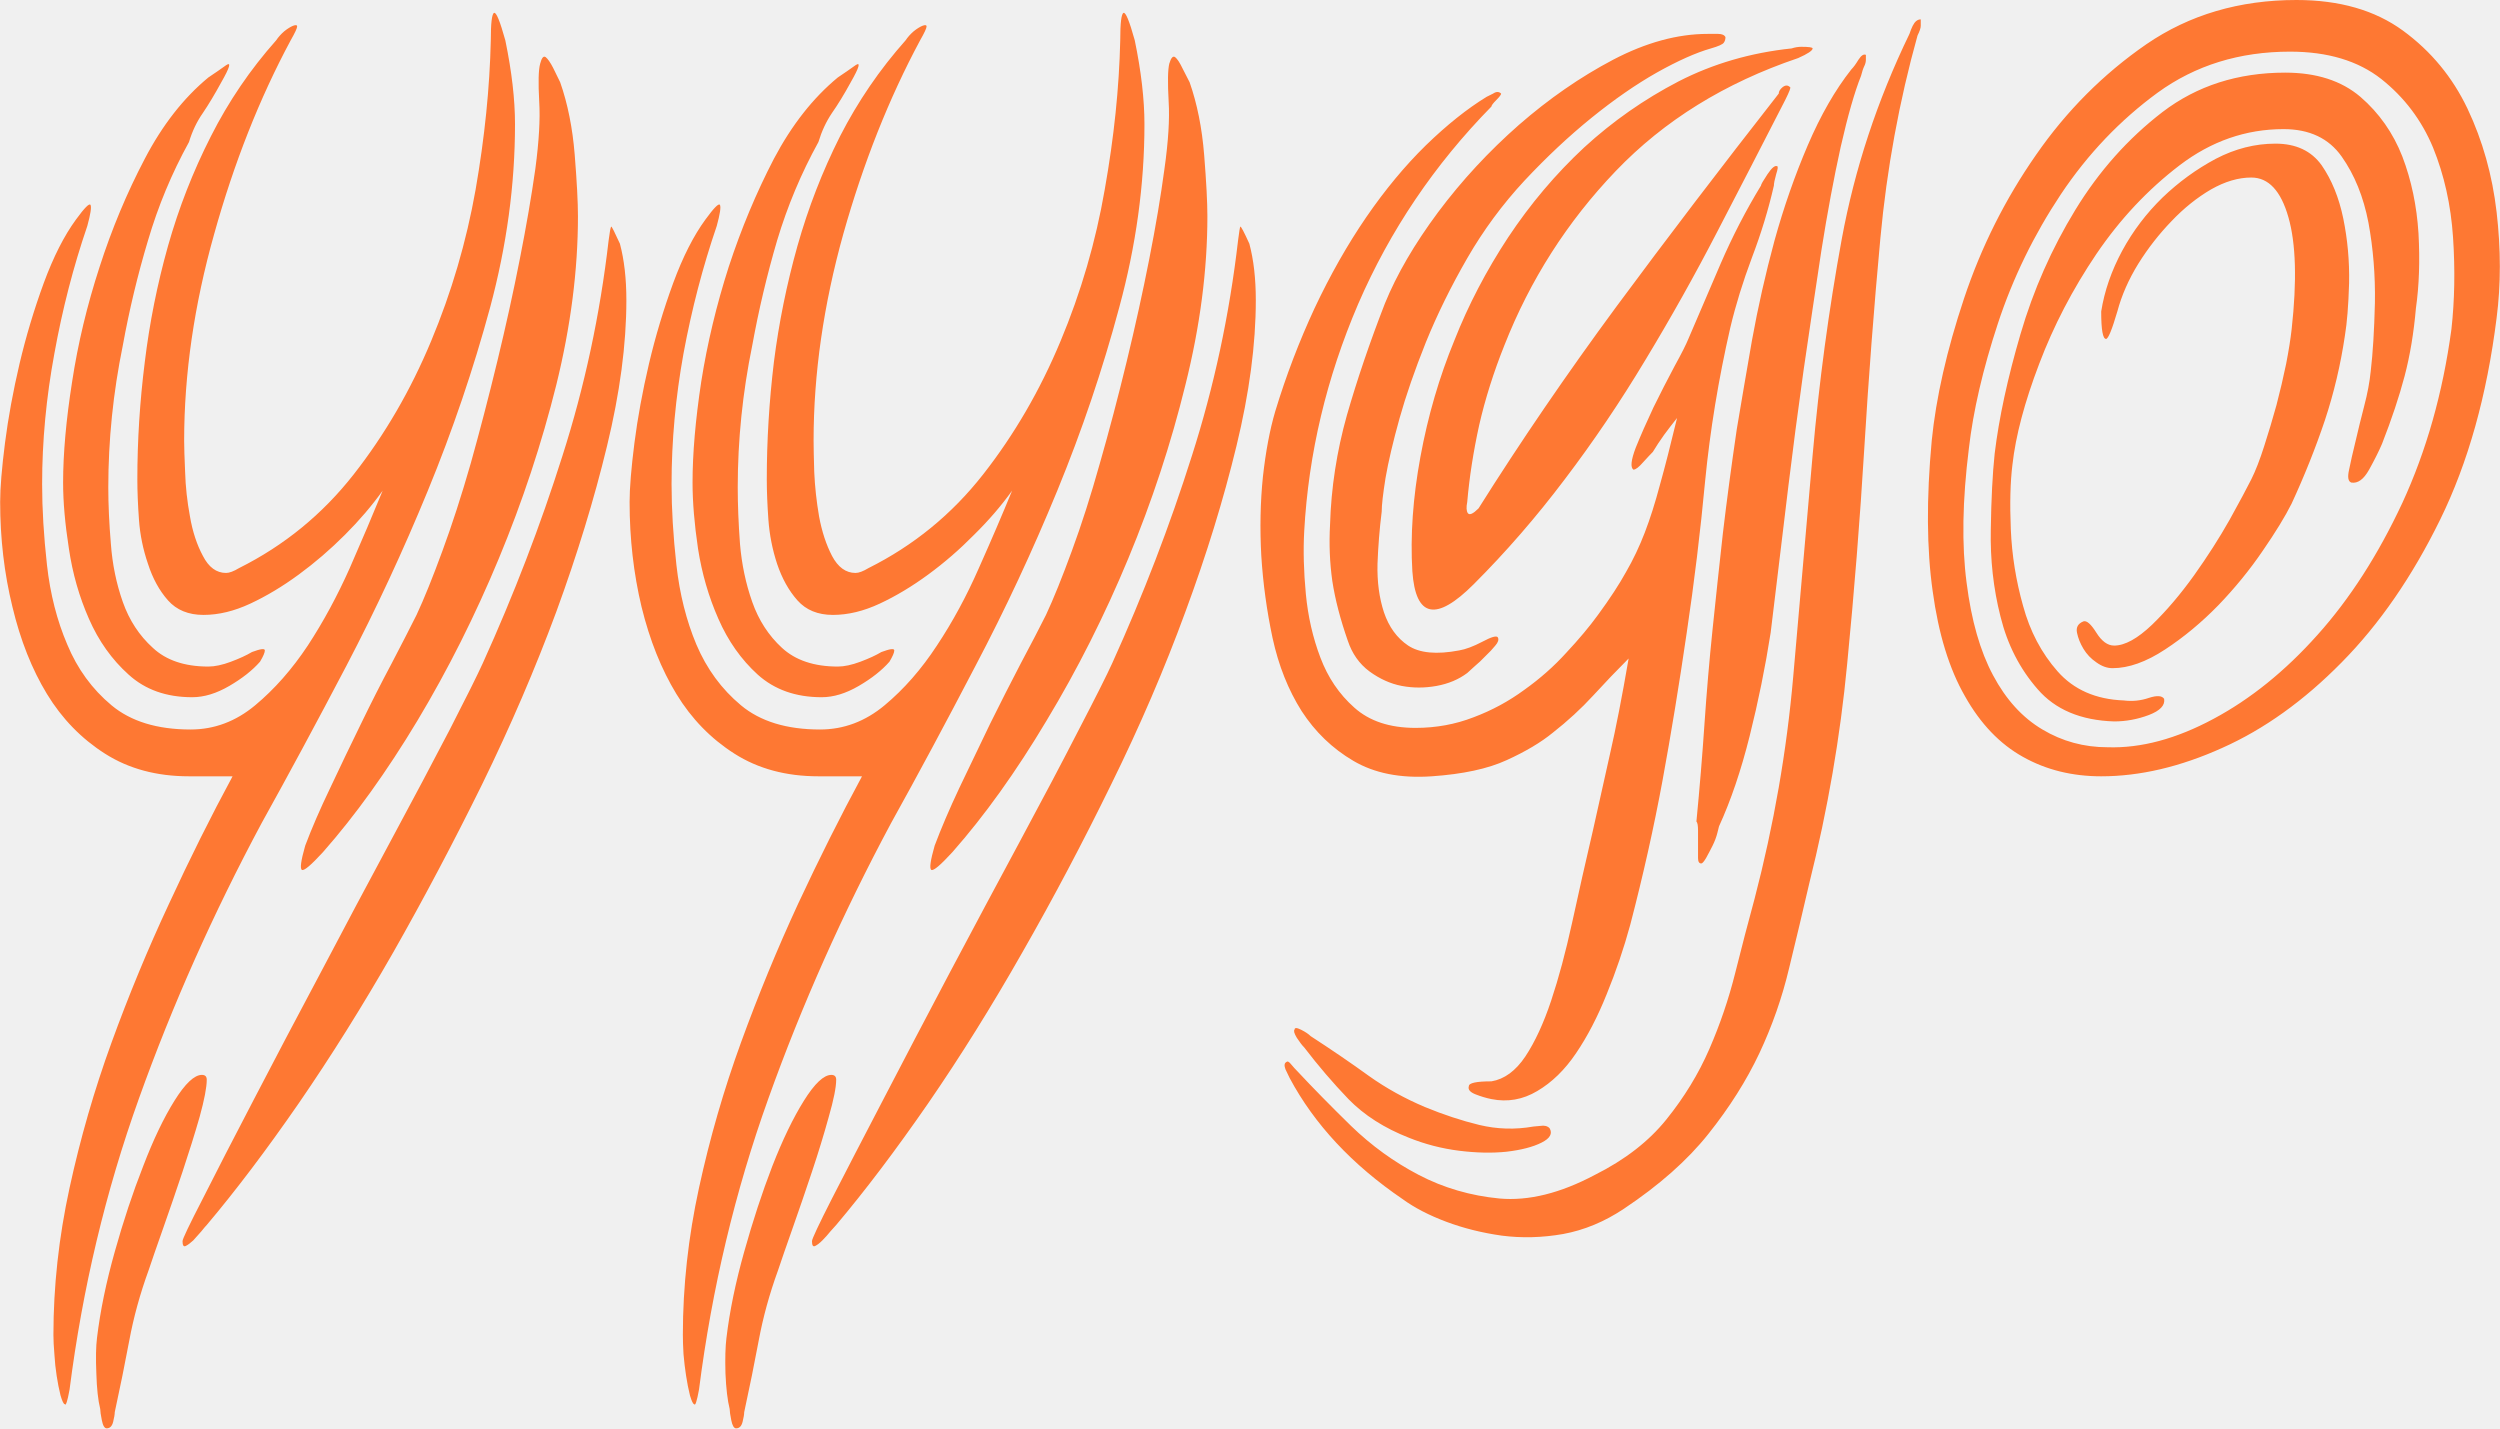
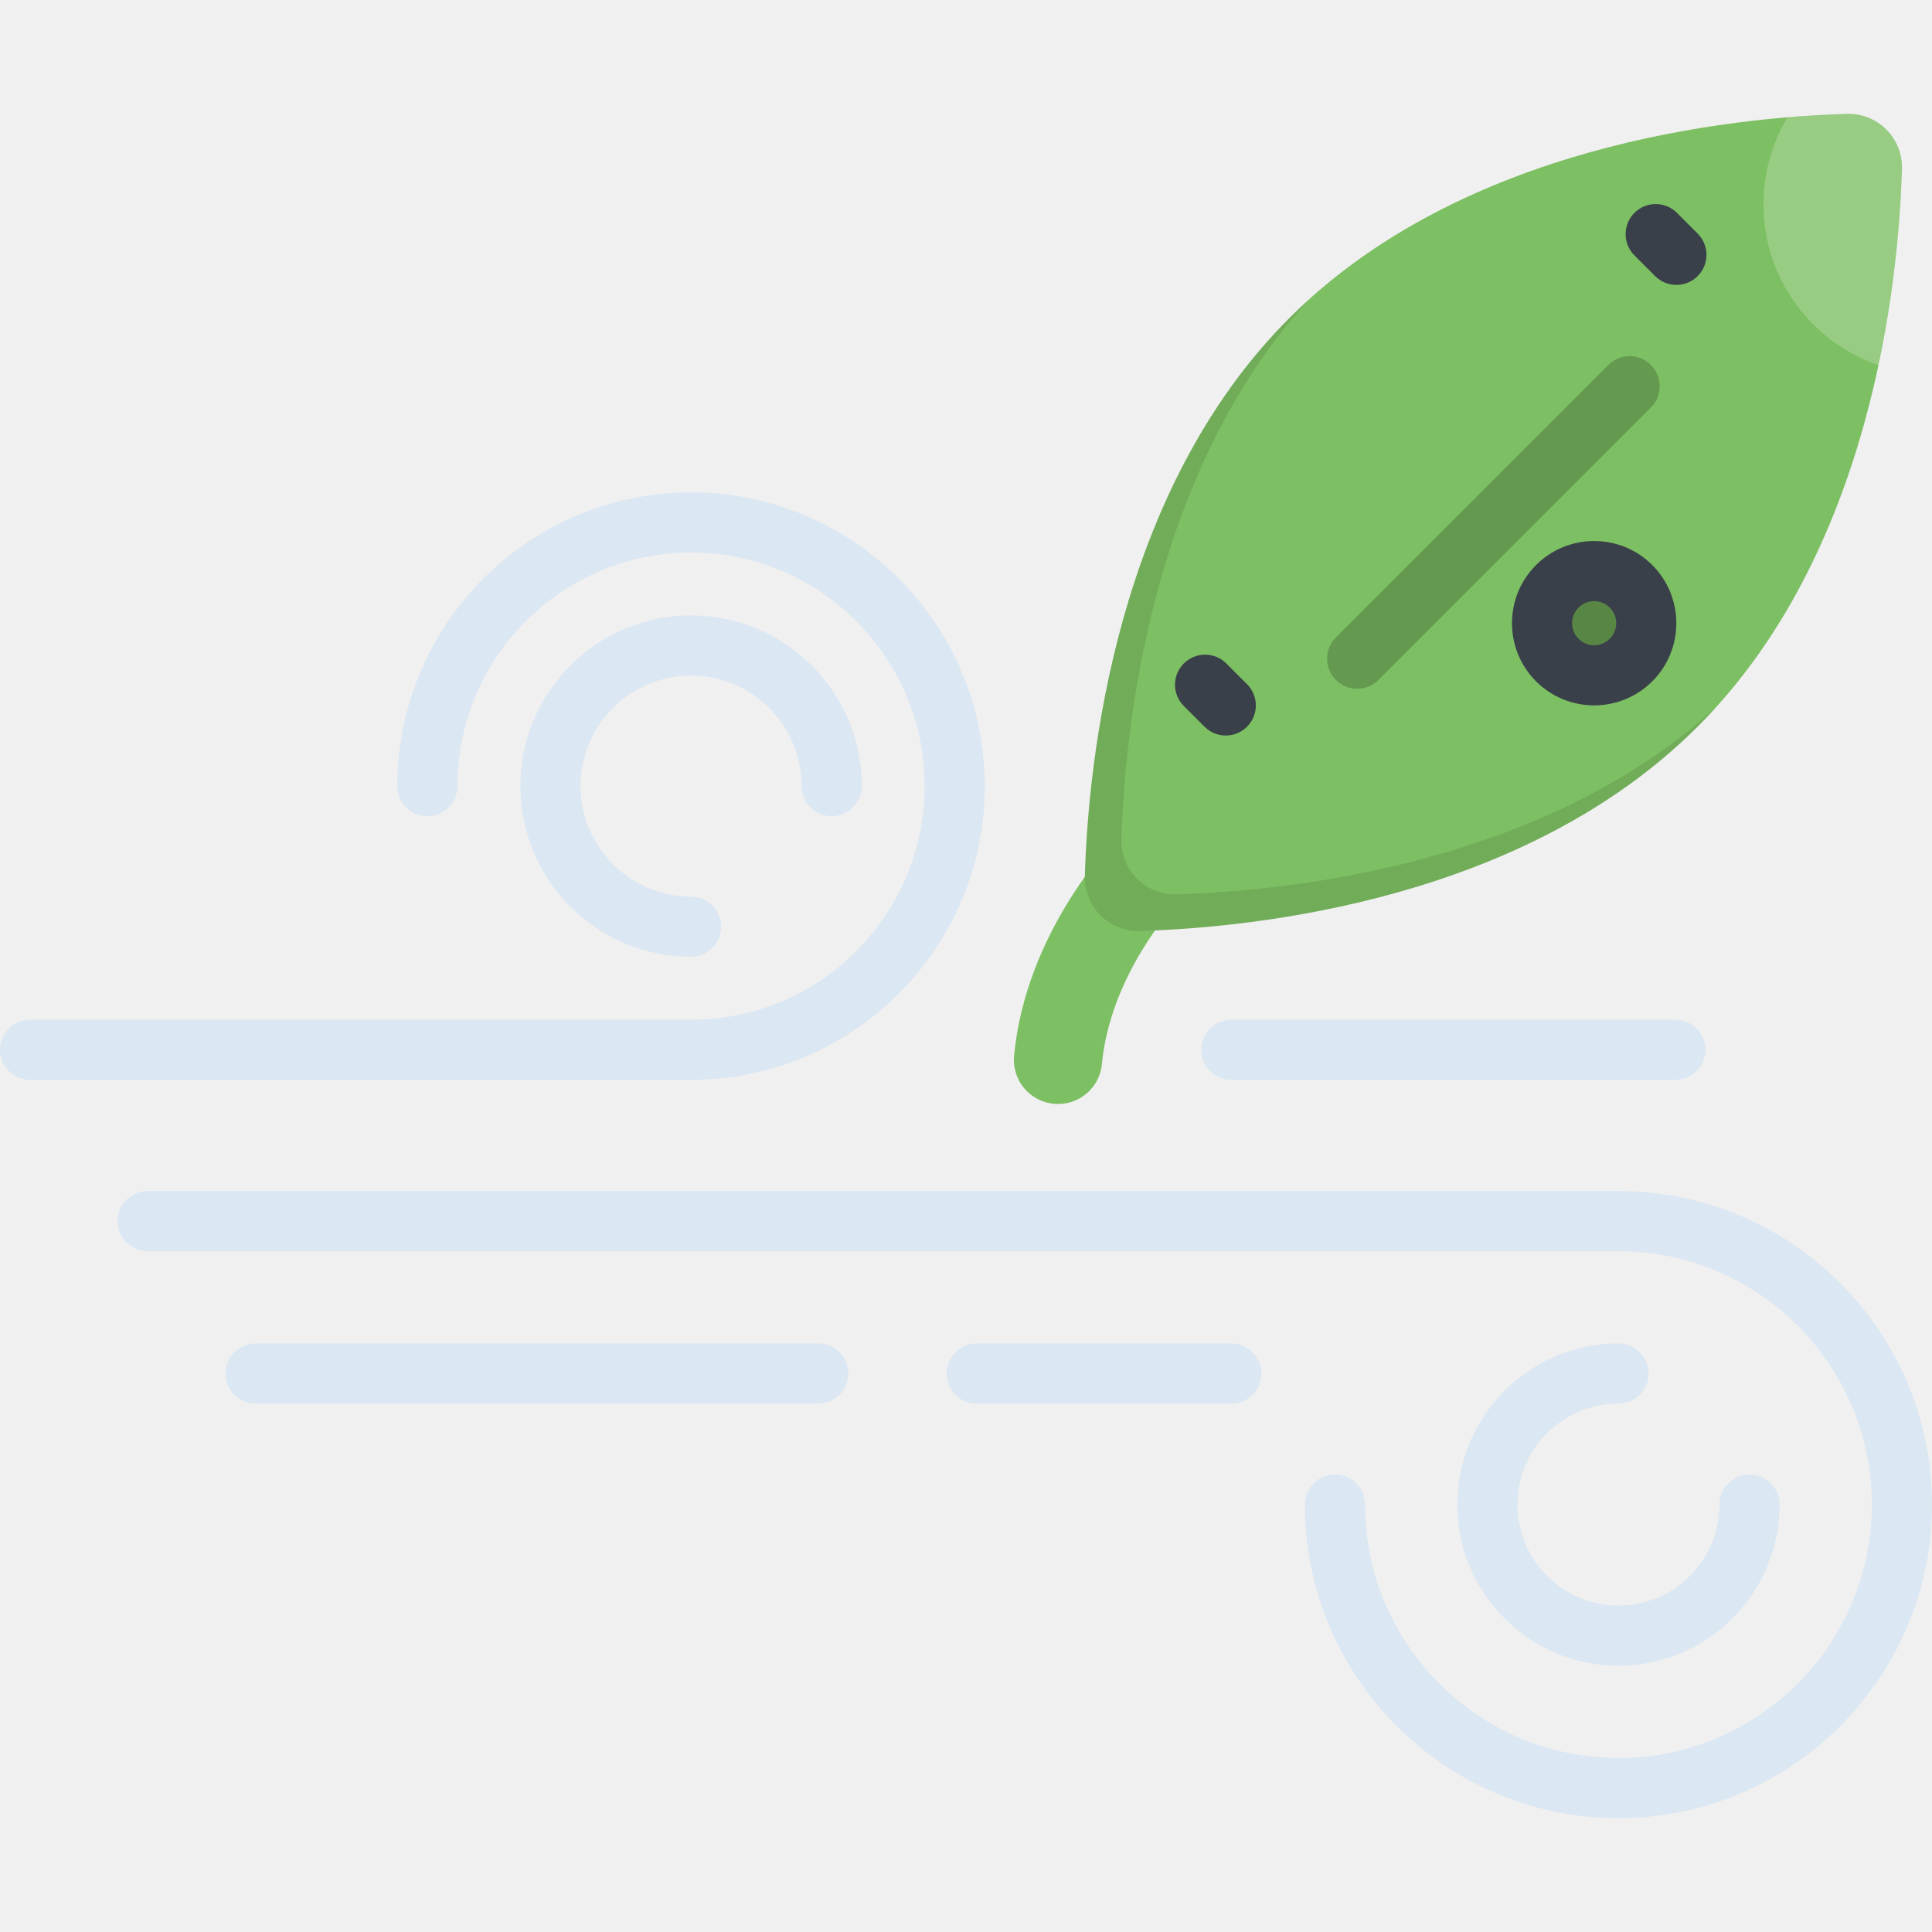
- <svg xmlns="http://www.w3.org/2000/svg" width="395.52" viewBox="0.4 -24.05 77.44 44.25" height="225.975" data-palette-color="#fe7833">
-   <path d="M18.3-17.35L18.3-17.35Q18.3-14.85 17.63-12.13 16.95-9.4 15.85-6.75 14.75-4.1 13.33-1.73 11.9 0.65 10.4 2.35L10.4 2.35Q9.85 2.95 9.75 2.9 9.65 2.85 9.85 2.15L9.85 2.15Q10.15 1.35 10.63 0.35 11.1-0.65 11.58-1.63 12.05-2.6 12.53-3.5 13-4.4 13.3-5L13.3-5Q13.65-5.75 14.1-6.98 14.55-8.2 14.98-9.7 15.4-11.2 15.8-12.85 16.2-14.5 16.5-16.03 16.8-17.55 16.98-18.82 17.15-20.1 17.1-20.9L17.1-20.9Q17.05-21.8 17.13-22.08 17.2-22.35 17.3-22.28 17.4-22.2 17.53-21.95 17.65-21.7 17.75-21.5L17.75-21.5Q18.1-20.5 18.2-19.25 18.3-18 18.3-17.35ZM8.45-3.55L8.45-3.55Q8.1-3.15 7.5-2.8 6.9-2.45 6.35-2.45L6.35-2.45Q5.15-2.45 4.38-3.15 3.6-3.85 3.15-4.88 2.7-5.9 2.53-7.05 2.35-8.2 2.35-9.1L2.35-9.1Q2.35-10.45 2.63-12.23 2.9-14 3.48-15.78 4.05-17.55 4.88-19.13 5.7-20.7 6.85-21.65L6.85-21.65Q7.15-21.85 7.4-22.03 7.65-22.2 7.25-21.5L7.25-21.5Q6.95-20.95 6.68-20.55 6.4-20.15 6.25-19.65L6.25-19.65Q5.45-18.2 4.98-16.6 4.5-15 4.2-13.35L4.2-13.35Q3.75-11.15 3.75-8.95L3.75-8.95Q3.75-8.15 3.83-7.2 3.9-6.25 4.2-5.4 4.5-4.55 5.13-3.98 5.75-3.4 6.85-3.4L6.85-3.4Q7.15-3.4 7.55-3.55 7.95-3.7 8.2-3.85L8.2-3.85Q8.6-4 8.6-3.9 8.6-3.8 8.45-3.55ZM19.6-16.5L19.6-16.5Q19.8-15.75 19.8-14.75L19.8-14.75Q19.8-12.7 19.2-10.23 18.6-7.75 17.63-5.1 16.65-2.45 15.33 0.25 14 2.95 12.58 5.45 11.15 7.95 9.65 10.13 8.15 12.3 6.8 13.9L6.8 13.9Q6.75 13.95 6.63 14.1 6.5 14.25 6.38 14.38 6.25 14.5 6.15 14.55 6.05 14.6 6.05 14.4L6.05 14.4Q6.05 14.3 6.68 13.08 7.3 11.85 8.25 10.03 9.2 8.2 10.33 6.08 11.45 3.95 12.5 2 13.55 0.05 14.33-1.45 15.1-2.95 15.35-3.5L15.35-3.5Q16.8-6.7 17.82-9.93 18.85-13.15 19.25-16.6L19.25-16.6Q19.3-17 19.33-17.03 19.35-17.05 19.6-16.5ZM16.35-20.2L16.35-20.2Q16.35-17.4 15.58-14.53 14.8-11.65 13.65-8.85 12.5-6.05 11.13-3.43 9.75-0.8 8.5 1.45L8.5 1.45Q6.25 5.65 4.7 9.98 3.15 14.3 2.55 19L2.55 19Q2.45 19.55 2.4 19.45L2.4 19.45Q2.35 19.45 2.27 19.18 2.2 18.9 2.15 18.57 2.1 18.25 2.08 17.9 2.05 17.55 2.05 17.3L2.05 17.3Q2.05 15.05 2.55 12.75 3.05 10.45 3.85 8.25 4.65 6.05 5.63 3.95 6.6 1.85 7.6 0L7.6 0 6.25 0Q4.75 0 3.65-0.7 2.55-1.4 1.85-2.55 1.15-3.7 0.78-5.25 0.4-6.8 0.4-8.5L0.4-8.5Q0.4-9.15 0.55-10.33 0.7-11.5 1-12.78 1.3-14.05 1.75-15.28 2.2-16.5 2.75-17.25L2.75-17.25Q3.15-17.8 3.2-17.7 3.25-17.6 3.1-17.05L3.1-17.05Q2.45-15.15 2.08-13.1 1.7-11.05 1.7-9.05L1.7-9.05Q1.7-7.9 1.85-6.55 2-5.2 2.48-4.08 2.95-2.95 3.85-2.2 4.75-1.45 6.3-1.45L6.3-1.45Q7.4-1.45 8.3-2.2 9.2-2.95 9.93-4.05 10.65-5.15 11.23-6.45 11.8-7.75 12.25-8.85L12.25-8.85Q11.75-8.15 11.08-7.48 10.4-6.8 9.65-6.25 8.9-5.7 8.15-5.35 7.4-5 6.7-5L6.7-5Q6-5 5.6-5.45 5.2-5.9 4.98-6.58 4.75-7.25 4.7-7.95 4.65-8.65 4.65-9.2L4.65-9.2Q4.65-11 4.88-12.83 5.1-14.65 5.6-16.43 6.1-18.2 6.93-19.83 7.75-21.45 8.95-22.8L8.95-22.8Q9.05-22.95 9.2-23.08 9.35-23.2 9.47-23.25 9.6-23.3 9.6-23.23 9.6-23.15 9.4-22.8L9.4-22.8Q7.95-20.1 7.03-16.8 6.1-13.5 6.1-10.4L6.1-10.4Q6.1-10.1 6.13-9.43 6.15-8.75 6.28-8.05 6.4-7.35 6.68-6.83 6.95-6.3 7.4-6.3L7.4-6.3Q7.55-6.3 7.8-6.45L7.8-6.45Q9.9-7.5 11.35-9.35 12.8-11.2 13.75-13.48 14.7-15.75 15.13-18.18 15.55-20.6 15.6-22.8L15.6-22.8Q15.6-23.6 15.7-23.65 15.8-23.7 16.05-22.8L16.05-22.8Q16.35-21.35 16.35-20.2ZM6.8 9.4L6.8 9.4Q6.8 9.75 6.58 10.55 6.35 11.35 6.05 12.25 5.75 13.15 5.45 14 5.15 14.85 5 15.3L5 15.3Q4.6 16.4 4.4 17.48 4.2 18.55 3.95 19.7L3.95 19.7Q3.95 19.8 3.9 20 3.85 20.2 3.7 20.2L3.7 20.2Q3.6 20.2 3.55 19.95 3.5 19.7 3.5 19.6L3.5 19.6Q3.4 19.2 3.38 18.5 3.35 17.8 3.4 17.4L3.4 17.4Q3.55 16.15 3.95 14.73 4.35 13.3 4.83 12.08 5.3 10.85 5.8 10.05 6.3 9.25 6.65 9.25L6.65 9.25Q6.8 9.25 6.8 9.4ZM37.8-17.35L37.8-17.35Q37.8-14.85 37.12-12.13 36.45-9.4 35.35-6.75 34.25-4.1 32.82-1.73 31.4 0.65 29.9 2.35L29.9 2.35Q29.35 2.95 29.25 2.9 29.15 2.85 29.35 2.15L29.35 2.15Q29.65 1.35 30.12 0.35 30.6-0.65 31.07-1.63 31.55-2.6 32.02-3.5 32.5-4.4 32.8-5L32.8-5Q33.15-5.75 33.6-6.98 34.05-8.2 34.47-9.7 34.9-11.2 35.3-12.85 35.7-14.5 36-16.03 36.3-17.55 36.47-18.82 36.65-20.1 36.6-20.9L36.6-20.9Q36.55-21.8 36.62-22.08 36.7-22.35 36.8-22.28 36.9-22.2 37.02-21.95 37.15-21.7 37.25-21.5L37.25-21.5Q37.6-20.5 37.7-19.25 37.8-18 37.8-17.35ZM27.95-3.55L27.95-3.55Q27.6-3.15 27-2.8 26.4-2.45 25.85-2.45L25.85-2.45Q24.65-2.45 23.87-3.15 23.1-3.85 22.65-4.88 22.2-5.9 22.02-7.05 21.85-8.2 21.85-9.1L21.85-9.1Q21.85-10.45 22.12-12.23 22.4-14 22.97-15.78 23.55-17.55 24.37-19.13 25.2-20.7 26.35-21.65L26.35-21.65Q26.65-21.85 26.9-22.03 27.15-22.2 26.75-21.5L26.75-21.5Q26.45-20.95 26.17-20.55 25.9-20.15 25.75-19.65L25.75-19.65Q24.95-18.2 24.47-16.6 24-15 23.7-13.35L23.7-13.35Q23.25-11.15 23.25-8.95L23.25-8.95Q23.25-8.15 23.32-7.2 23.4-6.25 23.7-5.4 24-4.55 24.62-3.98 25.25-3.4 26.35-3.4L26.35-3.4Q26.65-3.4 27.05-3.55 27.45-3.7 27.7-3.85L27.7-3.85Q28.1-4 28.1-3.9 28.1-3.8 27.95-3.55ZM39.1-16.5L39.1-16.5Q39.3-15.75 39.3-14.75L39.3-14.75Q39.3-12.7 38.7-10.23 38.1-7.75 37.12-5.1 36.15-2.45 34.82 0.25 33.5 2.95 32.07 5.45 30.65 7.95 29.15 10.13 27.65 12.3 26.3 13.9L26.3 13.9Q26.25 13.95 26.12 14.1 26 14.25 25.87 14.38 25.75 14.5 25.65 14.55 25.55 14.6 25.55 14.4L25.55 14.4Q25.55 14.3 26.17 13.08 26.8 11.85 27.75 10.03 28.7 8.2 29.82 6.08 30.95 3.95 32 2 33.05 0.05 33.82-1.45 34.6-2.95 34.85-3.5L34.85-3.5Q36.3-6.7 37.32-9.93 38.35-13.15 38.75-16.6L38.75-16.6Q38.8-17 38.82-17.03 38.85-17.05 39.1-16.5ZM35.85-20.2L35.85-20.2Q35.85-17.4 35.07-14.53 34.3-11.65 33.15-8.85 32-6.05 30.62-3.43 29.25-0.8 28 1.45L28 1.45Q25.75 5.65 24.2 9.98 22.65 14.3 22.05 19L22.05 19Q21.95 19.55 21.9 19.45L21.9 19.45Q21.85 19.45 21.77 19.18 21.7 18.9 21.65 18.57 21.6 18.25 21.57 17.9 21.55 17.55 21.55 17.3L21.55 17.3Q21.55 15.05 22.05 12.75 22.55 10.45 23.35 8.25 24.15 6.05 25.12 3.95 26.1 1.85 27.1 0L27.1 0 25.75 0Q24.25 0 23.15-0.7 22.05-1.4 21.35-2.55 20.65-3.7 20.27-5.25 19.9-6.8 19.9-8.5L19.9-8.5Q19.9-9.15 20.05-10.33 20.2-11.5 20.5-12.78 20.8-14.05 21.25-15.28 21.7-16.5 22.25-17.25L22.25-17.25Q22.65-17.8 22.7-17.7 22.75-17.6 22.6-17.05L22.6-17.05Q21.95-15.15 21.57-13.1 21.2-11.05 21.2-9.05L21.2-9.05Q21.2-7.9 21.35-6.55 21.5-5.2 21.97-4.08 22.45-2.95 23.35-2.2 24.25-1.45 25.8-1.45L25.8-1.45Q26.9-1.45 27.8-2.2 28.7-2.95 29.42-4.05 30.15-5.15 30.72-6.45 31.3-7.75 31.75-8.85L31.75-8.85Q31.25-8.15 30.57-7.48 29.9-6.8 29.15-6.25 28.4-5.7 27.65-5.35 26.9-5 26.2-5L26.2-5Q25.5-5 25.1-5.45 24.7-5.9 24.47-6.58 24.25-7.25 24.2-7.95 24.15-8.65 24.15-9.2L24.15-9.2Q24.15-11 24.37-12.83 24.6-14.65 25.1-16.43 25.6-18.2 26.42-19.83 27.25-21.45 28.45-22.8L28.45-22.8Q28.55-22.95 28.7-23.08 28.85-23.2 28.97-23.25 29.1-23.3 29.1-23.23 29.1-23.15 28.9-22.8L28.9-22.8Q27.45-20.1 26.52-16.8 25.6-13.5 25.6-10.4L25.6-10.4Q25.6-10.1 25.62-9.43 25.65-8.75 25.77-8.05 25.9-7.35 26.17-6.83 26.45-6.3 26.9-6.3L26.9-6.3Q27.05-6.3 27.3-6.45L27.3-6.45Q29.4-7.5 30.85-9.35 32.3-11.2 33.25-13.48 34.2-15.75 34.62-18.18 35.05-20.6 35.1-22.8L35.1-22.8Q35.1-23.6 35.2-23.65 35.3-23.7 35.55-22.8L35.55-22.8Q35.85-21.35 35.85-20.2ZM26.3 9.4L26.3 9.4Q26.3 9.75 26.07 10.55 25.85 11.35 25.55 12.25 25.25 13.15 24.95 14 24.65 14.85 24.5 15.3L24.5 15.3Q24.1 16.4 23.9 17.48 23.7 18.55 23.45 19.7L23.45 19.7Q23.45 19.8 23.4 20 23.35 20.2 23.2 20.2L23.2 20.2Q23.1 20.2 23.05 19.95 23 19.7 23 19.6L23 19.6Q22.9 19.2 22.87 18.5 22.85 17.8 22.9 17.4L22.9 17.4Q23.05 16.15 23.45 14.73 23.85 13.3 24.32 12.08 24.8 10.85 25.3 10.05 25.8 9.25 26.15 9.25L26.15 9.25Q26.3 9.25 26.3 9.4ZM58.2-22.2L58.2-22.35Q58.1-22.4 57.97-22.2 57.85-22 57.75-21.9L57.75-21.9Q57-20.95 56.4-19.55 55.8-18.15 55.37-16.6 54.95-15.05 54.67-13.5 54.4-11.95 54.2-10.75L54.2-10.75Q53.95-9.05 53.77-7.53 53.6-6 53.45-4.55 53.3-3.1 53.2-1.63 53.1-0.15 52.95 1.4L52.95 1.4Q53 1.45 53 1.68 53 1.9 53 2.13 53 2.35 53 2.53 53 2.7 53.1 2.7L53.1 2.7Q53.15 2.7 53.25 2.53 53.35 2.35 53.45 2.15 53.55 1.95 53.6 1.75 53.65 1.55 53.65 1.55L53.65 1.55Q54.2 0.35 54.6-1.25 55-2.85 55.25-4.45L55.25-4.45Q55.3-4.85 55.45-6.1 55.6-7.35 55.8-9 56-10.65 56.27-12.58 56.55-14.5 56.82-16.28 57.1-18.05 57.42-19.5 57.75-20.95 58.05-21.7L58.05-21.7Q58.1-21.9 58.15-22 58.2-22.1 58.2-22.2L58.2-22.2ZM56.55-22.55L56.55-22.55Q56.55-22.6 56.2-22.6L56.2-22.6Q56.05-22.6 55.9-22.55L55.9-22.55Q54-22.35 52.4-21.53 50.8-20.7 49.47-19.48 48.15-18.25 47.12-16.7 46.1-15.15 45.45-13.5L45.45-13.5Q44.75-11.8 44.4-9.9 44.05-8 44.15-6.35L44.15-6.35Q44.3-4.2 46.05-5.95L46.05-5.95Q47.55-7.45 48.87-9.2 50.2-10.95 51.37-12.9 52.55-14.85 53.6-16.88 54.65-18.9 55.7-20.95L55.7-20.95Q55.9-21.35 55.85-21.35L55.85-21.35Q55.75-21.45 55.62-21.35 55.5-21.25 55.5-21.15L55.5-21.15Q52.8-17.7 50.47-14.55 48.15-11.4 46.2-8.3L46.2-8.3Q45.95-8.05 45.87-8.15 45.8-8.25 45.85-8.5L45.85-8.5Q45.95-9.65 46.22-10.88 46.5-12.1 47-13.35L47-13.35Q48.2-16.4 50.45-18.75 52.7-21.1 56.1-22.25L56.1-22.25Q56.55-22.45 56.55-22.55ZM53.85-22.9L53.85-22.9Q53.8-23 53.62-23 53.45-23 53.3-23L53.3-23Q51.9-23 50.37-22.2 48.85-21.4 47.45-20.18 46.05-18.95 44.95-17.48 43.85-16 43.3-14.65L43.3-14.65Q42.6-12.85 42.12-11.18 41.65-9.5 41.6-7.8L41.6-7.8Q41.55-6.9 41.67-6.05 41.8-5.2 42.15-4.2L42.15-4.2Q42.35-3.6 42.82-3.25 43.3-2.9 43.82-2.8 44.35-2.7 44.9-2.8 45.45-2.9 45.85-3.2L45.85-3.2Q45.9-3.25 46.07-3.4 46.25-3.55 46.42-3.73 46.6-3.9 46.72-4.05 46.85-4.2 46.8-4.3L46.8-4.3Q46.75-4.4 46.32-4.17 45.9-3.95 45.6-3.9L45.6-3.9Q44.55-3.7 44.02-4.05 43.5-4.4 43.27-5.08 43.05-5.75 43.07-6.58 43.1-7.4 43.2-8.2L43.2-8.2Q43.2-8.5 43.32-9.25 43.45-10 43.75-11.08 44.05-12.15 44.57-13.45 45.1-14.75 45.85-16.05L45.85-16.05Q46.6-17.35 47.62-18.45 48.65-19.55 49.7-20.4 50.75-21.25 51.72-21.8 52.7-22.35 53.4-22.55L53.4-22.55Q53.75-22.65 53.8-22.73 53.85-22.8 53.85-22.9ZM59.9-23.25L59.9-23.45Q59.75-23.45 59.65-23.25L59.65-23.25Q59.6-23.15 59.55-23L59.55-23Q58.05-19.9 57.45-16.63 56.85-13.35 56.55-9.95 56.25-6.55 55.95-3.1 55.65 0.35 54.75 3.8L54.75 3.8Q54.45 4.9 54.15 6.1 53.85 7.3 53.35 8.45 52.85 9.6 52.02 10.63 51.2 11.65 49.8 12.35L49.8 12.35Q48.2 13.2 46.85 13.08 45.5 12.95 44.35 12.35 43.2 11.75 42.25 10.83 41.3 9.9 40.6 9.15L40.6 9.15Q40.5 9.05 40.4 8.93 40.3 8.8 40.25 8.85L40.25 8.85Q40.15 8.9 40.22 9.08 40.3 9.25 40.35 9.35L40.35 9.35Q41.5 11.5 43.85 13.1L43.85 13.1Q44.4 13.5 45.2 13.8 46 14.1 46.92 14.23 47.85 14.35 48.82 14.18 49.8 14 50.7 13.4L50.7 13.4Q52.35 12.3 53.32 11.08 54.3 9.85 54.9 8.58 55.5 7.3 55.82 5.95 56.15 4.6 56.45 3.3L56.45 3.3Q57.3-0.1 57.62-3.48 57.95-6.85 58.15-10.15 58.35-13.45 58.65-16.68 58.95-19.9 59.8-22.95L59.8-22.95Q59.9-23.15 59.9-23.25L59.9-23.25ZM54-13.9L54-13.9Q54.25-14.95 54.67-16.07 55.1-17.2 55.35-18.3L55.35-18.3Q55.35-18.4 55.42-18.65 55.5-18.9 55.45-18.9L55.45-18.9Q55.35-18.95 55.15-18.65 54.95-18.35 54.95-18.3L54.95-18.3Q54.25-17.15 53.7-15.88 53.15-14.6 52.7-13.55L52.7-13.55Q52.6-13.3 52.27-12.7 51.95-12.1 51.62-11.43 51.3-10.75 51.07-10.18 50.85-9.6 51-9.5L51-9.5Q51.1-9.5 51.3-9.73 51.5-9.95 51.6-10.05L51.6-10.05Q51.75-10.3 51.95-10.58 52.15-10.85 52.35-11.1L52.35-11.1Q52.05-9.85 51.82-9.03 51.6-8.2 51.35-7.55 51.1-6.9 50.77-6.33 50.45-5.75 49.9-5L49.9-5Q49.5-4.45 48.92-3.83 48.35-3.2 47.62-2.68 46.9-2.15 46.05-1.83 45.2-1.5 44.25-1.5L44.25-1.5Q43.05-1.5 42.35-2.13 41.65-2.75 41.3-3.68 40.95-4.6 40.85-5.65 40.75-6.7 40.8-7.6L40.8-7.6Q41-11.2 42.47-14.63 43.95-18.05 46.6-20.75L46.6-20.75Q46.6-20.8 46.75-20.95 46.9-21.1 46.9-21.15L46.9-21.15Q46.8-21.25 46.65-21.15L46.65-21.15 46.45-21.05Q45.55-20.5 44.57-19.55 43.6-18.6 42.72-17.32 41.85-16.05 41.12-14.5 40.4-12.95 39.9-11.3L39.9-11.3Q39.65-10.45 39.52-9.28 39.4-8.1 39.47-6.83 39.55-5.55 39.82-4.28 40.1-3 40.72-2.02 41.35-1.05 42.32-0.48 43.3 0.1 44.75 0L44.75 0Q46.2-0.1 47.07-0.5 47.95-0.9 48.5-1.35L48.5-1.35Q49.2-1.9 49.75-2.5 50.3-3.1 50.85-3.65L50.85-3.65Q50.55-1.9 50.27-0.68 50 0.55 49.75 1.65L49.75 1.65Q49.4 3.15 49.1 4.53 48.8 5.9 48.45 6.95 48.1 8 47.65 8.68 47.2 9.35 46.6 9.45L46.6 9.45Q45.9 9.45 45.9 9.6L45.9 9.6Q45.85 9.75 46.1 9.85 46.35 9.95 46.6 10L46.6 10Q47.35 10.15 48.02 9.75 48.7 9.35 49.22 8.58 49.75 7.8 50.17 6.75 50.6 5.7 50.9 4.6L50.9 4.6Q51.5 2.3 51.9 0.13 52.3-2.05 52.65-4.45L52.65-4.45Q53-6.8 53.22-9.15 53.45-11.5 54-13.9ZM48.4 10.9L48.4 10.9Q48.3 10.8 48.12 10.83 47.95 10.85 47.9 10.85L47.9 10.85Q47.05 11 46.22 10.8 45.4 10.6 44.55 10.25L44.55 10.25Q43.6 9.85 42.8 9.28 42 8.7 41 8.05L41 8.05Q40.9 7.95 40.7 7.85 40.5 7.75 40.5 7.85L40.5 7.85Q40.45 7.9 40.57 8.1 40.7 8.3 40.8 8.4L40.8 8.4Q41.45 9.25 42.17 10 42.9 10.75 44.05 11.2L44.05 11.2Q44.8 11.5 45.6 11.6 46.4 11.7 47.07 11.63 47.75 11.55 48.15 11.35 48.55 11.15 48.4 10.9ZM76.34-13.85L76.34-13.85Q76.49-15.2 76.39-16.7 76.29-18.2 75.77-19.48 75.24-20.75 74.17-21.6 73.09-22.45 71.34-22.45L71.34-22.45Q68.99-22.45 67.24-21.18 65.49-19.9 64.24-18.03 62.99-16.15 62.29-14.03 61.59-11.9 61.39-10.15L61.39-10.15Q61.09-7.75 61.32-6 61.54-4.25 62.14-3.13 62.74-2 63.67-1.45 64.59-0.9 65.69-0.9L65.69-0.9Q67.24-0.85 68.97-1.78 70.69-2.7 72.19-4.38 73.69-6.05 74.82-8.47 75.94-10.9 76.34-13.85ZM60.24-10.4L60.24-10.4Q60.44-12.4 61.24-14.8 62.04-17.2 63.47-19.25 64.89-21.3 66.89-22.68 68.89-24.05 71.54-24.05L71.54-24.05Q73.54-24.05 74.84-23.1 76.14-22.15 76.84-20.68 77.54-19.2 77.74-17.48 77.94-15.75 77.74-14.2L77.74-14.2Q77.29-10.6 75.99-7.95 74.69-5.3 72.94-3.53 71.19-1.75 69.24-0.88 67.29 0 65.49 0L65.49 0Q64.14 0 63.07-0.6 61.99-1.2 61.27-2.48 60.54-3.75 60.27-5.73 59.99-7.7 60.24-10.4ZM65.84-3.35L65.84-3.35Q65.59-3.35 65.34-3.53 65.09-3.7 64.94-3.95 64.79-4.2 64.74-4.45 64.69-4.7 64.94-4.8L64.94-4.8Q65.09-4.85 65.34-4.45 65.59-4.05 65.89-4.05L65.89-4.05Q66.39-4.05 67.07-4.7 67.74-5.35 68.37-6.23 68.99-7.1 69.47-7.95 69.94-8.8 70.14-9.2L70.14-9.2Q70.34-9.6 70.54-10.23 70.74-10.85 70.92-11.5 71.09-12.15 71.22-12.78 71.34-13.4 71.39-13.85L71.39-13.85Q71.64-16.1 71.29-17.32 70.94-18.55 70.14-18.55L70.14-18.55Q69.54-18.55 68.89-18.18 68.24-17.8 67.67-17.2 67.09-16.6 66.64-15.88 66.19-15.15 65.99-14.4L65.99-14.4Q65.74-13.55 65.64-13.55L65.64-13.55Q65.49-13.55 65.49-14.4L65.49-14.4Q65.64-15.35 66.14-16.28 66.64-17.2 67.39-17.93 68.14-18.65 69.04-19.13 69.94-19.6 70.89-19.6L70.89-19.6Q71.84-19.6 72.32-18.93 72.79-18.25 72.99-17.28 73.19-16.3 73.17-15.28 73.14-14.25 73.04-13.65L73.04-13.65Q72.84-12.3 72.42-11.03 71.99-9.75 71.39-8.45L71.39-8.45Q71.09-7.85 70.49-6.98 69.89-6.1 69.12-5.3 68.34-4.5 67.47-3.93 66.59-3.35 65.84-3.35ZM67.44-2.4L67.44-2.4Q67.49-2.1 66.97-1.9 66.44-1.7 65.89-1.7L65.89-1.7Q64.34-1.75 63.52-2.7 62.69-3.65 62.37-4.95 62.04-6.25 62.07-7.65 62.09-9.05 62.19-10L62.19-10Q62.39-11.65 62.99-13.7 63.59-15.75 64.69-17.55 65.79-19.35 67.39-20.58 68.99-21.8 71.19-21.8L71.19-21.8Q72.64-21.8 73.52-21.05 74.39-20.3 74.82-19.2 75.24-18.1 75.32-16.82 75.39-15.55 75.24-14.5L75.24-14.5Q75.14-13.35 74.89-12.4 74.64-11.45 74.19-10.3L74.19-10.3Q74.04-9.95 73.79-9.5 73.54-9.05 73.24-9.1L73.24-9.1Q73.09-9.15 73.17-9.5 73.24-9.85 73.37-10.38 73.49-10.9 73.64-11.48 73.79-12.05 73.84-12.55L73.84-12.55Q73.94-13.4 73.97-14.68 73.99-15.95 73.77-17.15 73.54-18.35 72.94-19.2 72.34-20.05 71.14-20.05L71.14-20.05Q69.39-20.05 67.92-18.93 66.44-17.8 65.34-16.18 64.24-14.55 63.57-12.78 62.89-11 62.74-9.65L62.74-9.65Q62.64-8.85 62.69-7.65 62.74-6.45 63.07-5.28 63.39-4.1 64.14-3.25 64.89-2.4 66.19-2.35L66.19-2.35Q66.59-2.3 66.97-2.43 67.34-2.55 67.44-2.4Z" opacity="1" transform="matrix(1,0,0,1,0,0)" fill="#fe7833" data-fill-palette-color="primary" id="text-0" />
+ <svg xmlns="http://www.w3.org/2000/svg" height="800px" width="800px" version="1.1" id="Layer_1" viewBox="0 0 512.001 512.001" xml:space="preserve">
+   <g>
+     <path style="fill:#7DBF63;" d="M280.395,292.574c-0.367,0-0.734-0.017-1.106-0.052c-6.426-0.603-11.145-6.302-10.543-12.727   c3.064-32.609,25.733-56.194,26.697-57.182c4.505-4.621,11.905-4.715,16.525-0.208c4.613,4.498,4.713,11.879,0.232,16.501   c-0.297,0.311-17.916,18.942-20.183,43.075C291.448,288.033,286.356,292.574,280.395,292.574z" />
+     <path style="fill:#7DBF63;" d="M449.883,192.569c-46.013,46.013-117.385,53.255-147.813,54.149   c-8.148,0.24-14.812-6.424-14.572-14.572c0.896-30.428,8.137-101.799,54.149-147.812S459.032,31.079,489.46,30.184   c8.148-0.24,14.812,6.424,14.572,14.572C503.138,75.185,495.896,146.556,449.883,192.569z" />
+   </g>
+   <circle style="opacity:0.3;enable-background:new    ;" cx="422.468" cy="165.155" r="13.821" />
+   <path style="opacity:0.1;enable-background:new    ;" d="M311.775,237.015c-8.148,0.24-14.812-6.424-14.572-14.572  c0.864-29.352,7.645-96.796,49.425-142.832c-1.687,1.532-3.353,3.098-4.98,4.724c-46.013,46.013-53.254,117.385-54.149,147.812  c-0.24,8.148,6.424,14.812,14.572,14.572c30.428-0.896,101.799-8.137,147.813-54.149c1.626-1.626,3.192-3.293,4.724-4.98  C408.572,229.369,341.127,236.151,311.775,237.015z" />
+   <path style="opacity:0.2;fill:#FFFFFF;enable-background:new    ;" d="M489.461,30.184c-4.444,0.131-9.78,0.404-15.764,0.906  c-4.04,6.747-6.367,14.638-6.367,23.074c0,19.77,12.758,36.549,30.484,42.587c4.475-21.056,5.86-39.812,6.218-51.995  C504.272,36.608,497.609,29.944,489.461,30.184z" />
+   <g>
+     <path style="fill:#394049;" d="M422.468,186.93c-5.578,0-11.157-2.124-15.404-6.37c-8.495-8.495-8.495-22.316-0.001-30.81   c8.494-8.492,22.315-8.496,30.81-0.001c0,0.001,0.001,0.001,0.001,0.001c8.494,8.495,8.494,22.316,0,30.809   C433.627,184.806,428.047,186.93,422.468,186.93z M422.469,159.306c-1.499,0-2.997,0.57-4.139,1.711   c-2.28,2.281-2.28,5.993,0.001,8.274c2.281,2.281,5.994,2.28,8.275-0.001c2.281-2.28,2.281-5.993-0.001-8.274   C425.465,159.877,423.967,159.306,422.469,159.306z" />
+     <path style="fill:#394049;" d="M324.848,194.92c-2.039,0-4.078-0.778-5.634-2.333l-5.491-5.49   c-3.113-3.112-3.113-8.157-0.001-11.268c3.113-3.112,8.158-3.112,11.267-0.001l5.491,5.491c3.113,3.112,3.113,8.157,0.001,11.268   C328.926,194.141,326.886,194.92,324.848,194.92z" />
+     <path style="fill:#394049;" d="M444.266,75.501c-2.04,0-4.078-0.778-5.635-2.334l-5.49-5.49c-3.112-3.112-3.112-8.157,0.001-11.268   c3.112-3.111,8.157-3.111,11.268,0l5.49,5.49c3.112,3.112,3.112,8.157-0.001,11.268C448.344,74.724,446.305,75.501,444.266,75.501z   " />
+   </g>
+   <path style="opacity:0.2;enable-background:new    ;" d="M359.668,182.519c-2.039,0-4.078-0.778-5.635-2.334  c-3.112-3.112-3.112-8.157,0-11.267l72.198-72.198c3.113-3.112,8.157-3.112,11.268,0c3.112,3.112,3.112,8.157,0,11.267  l-72.198,72.198C363.746,181.74,361.706,182.519,359.668,182.519z" />
+   <g>
+     <path style="fill:#DBE7F2;" d="M183.138,286.175H7.968c-4.4,0-7.968-3.567-7.968-7.968c0-4.4,3.567-7.968,7.968-7.968h175.17   c34.138,0,61.91-27.773,61.91-61.91c0-34.138-27.773-61.91-61.91-61.91s-61.91,27.773-61.91,61.91c0,4.4-3.566,7.968-7.968,7.968   s-7.968-3.567-7.968-7.968c0-42.925,34.922-77.845,77.845-77.845s77.845,34.922,77.845,77.845S226.061,286.175,183.138,286.175z" />
+     <path style="fill:#DBE7F2;" d="M428.91,481.823c-45.816,0-83.09-37.274-83.09-83.09c0-4.4,3.566-7.968,7.968-7.968   c4.401,0,7.968,3.567,7.968,7.968c0,37.03,30.125,67.155,67.155,67.155s67.155-30.125,67.155-67.155s-30.125-67.155-67.155-67.155   H39.14c-4.401,0-7.968-3.567-7.968-7.968c0-4.4,3.566-7.968,7.968-7.968h389.77c45.816,0,83.09,37.274,83.09,83.09   C512,444.549,474.726,481.823,428.91,481.823z" />
+     <path style="fill:#DBE7F2;" d="M443.977,286.175H326.316c-4.401,0-7.968-3.567-7.968-7.968c0-4.4,3.566-7.968,7.968-7.968h117.661   c4.401,0,7.968,3.567,7.968,7.968C451.945,282.608,448.379,286.175,443.977,286.175z" />
+     <path style="fill:#DBE7F2;" d="M216.835,371.964H67.754c-4.401,0-7.968-3.567-7.968-7.968c0-4.4,3.566-7.968,7.968-7.968h149.081   c4.401,0,7.968,3.567,7.968,7.968C224.802,368.397,221.236,371.964,216.835,371.964z" />
+     <path style="fill:#DBE7F2;" d="M326.316,371.964h-67.478c-4.4,0-7.968-3.567-7.968-7.968c0-4.4,3.567-7.968,7.968-7.968h67.478   c4.401,0,7.968,3.567,7.968,7.968C334.284,368.397,330.717,371.964,326.316,371.964z" />
+     <path style="fill:#DBE7F2;" d="M183.138,253.56c-24.94,0-45.23-20.291-45.23-45.231s20.291-45.231,45.23-45.231   c24.941,0,45.231,20.291,45.231,45.231c0,4.4-3.566,7.968-7.968,7.968s-7.968-3.567-7.968-7.968   c0-16.153-13.142-29.296-29.296-29.296s-29.295,13.142-29.295,29.296s13.141,29.296,29.295,29.296c4.401,0,7.968,3.567,7.968,7.968   S187.538,253.56,183.138,253.56z" />
+     <path style="fill:#DBE7F2;" d="M428.91,441.438c-23.547,0-42.704-19.157-42.704-42.705c0-23.547,19.156-42.705,42.704-42.705   c4.401,0,7.968,3.567,7.968,7.968c0,4.4-3.566,7.968-7.968,7.968c-14.759,0-26.768,12.009-26.768,26.769   s12.009,26.769,26.768,26.769c14.761,0,26.769-12.009,26.769-26.769c0-4.4,3.566-7.968,7.968-7.968c4.4,0,7.968,3.567,7.968,7.968   C471.616,422.28,452.458,441.438,428.91,441.438z" />
+   </g>
</svg>
